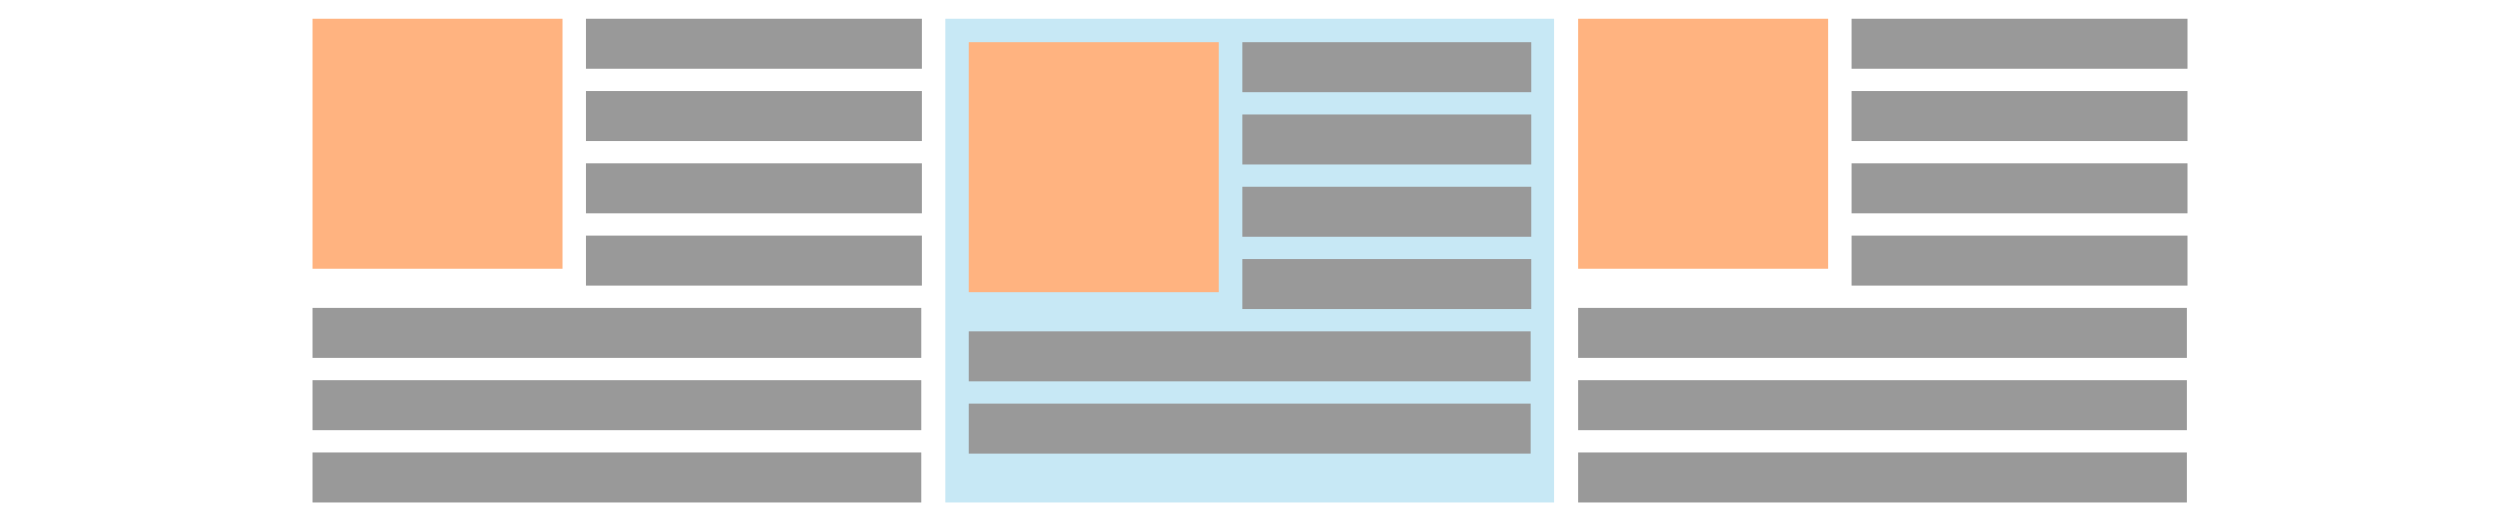
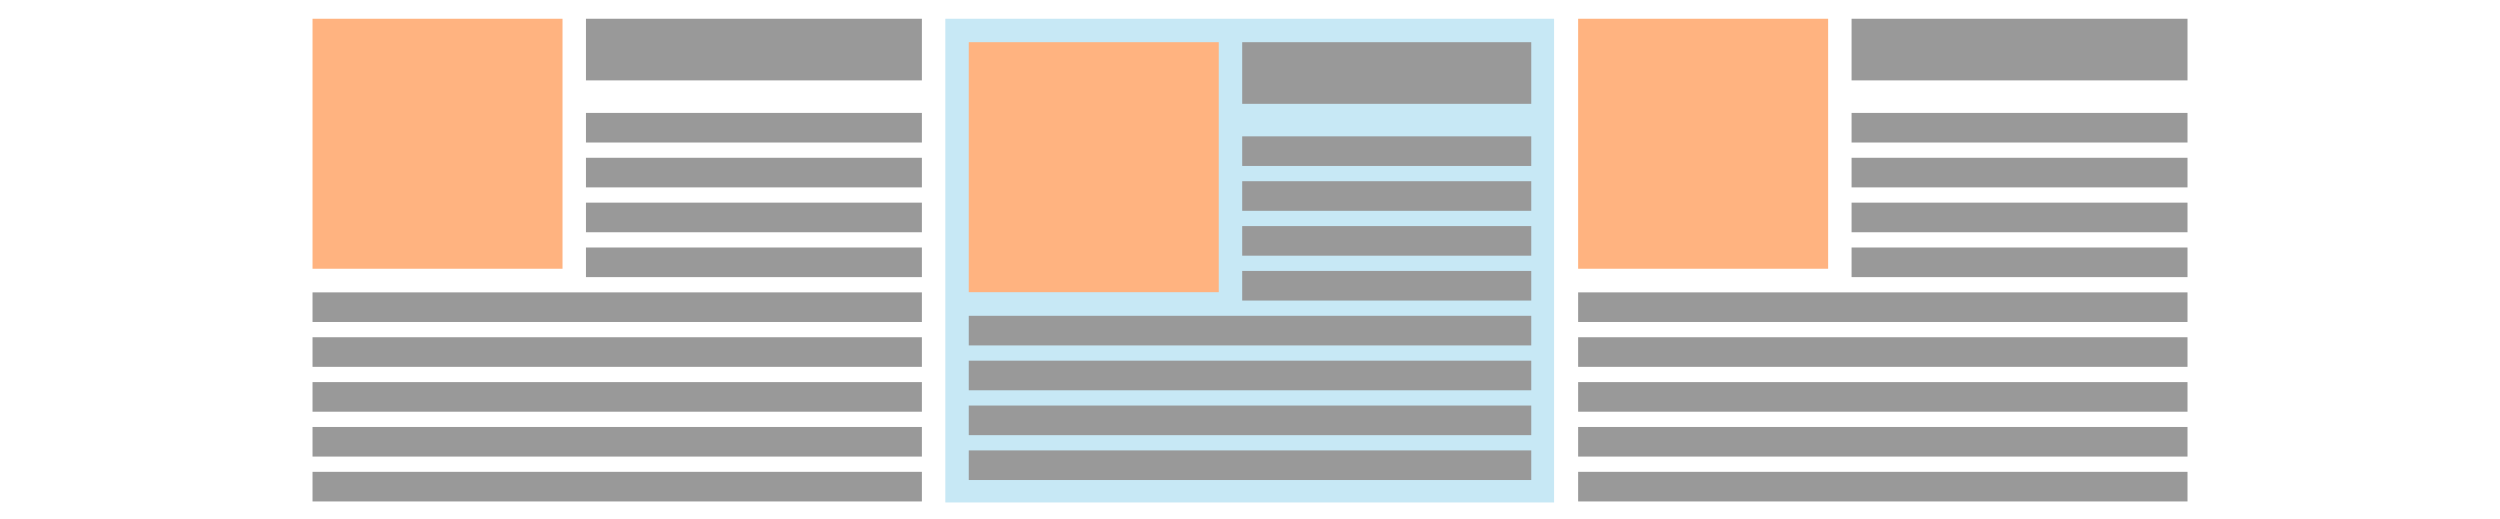
<svg xmlns="http://www.w3.org/2000/svg" version="1.1" id="svg5899" viewBox="0 0 1600.016 331.655" height="331.655" width="1600.016">
+   <g id="g3455">
+     <rect style="font-variation-settings:normal;vector-effect:none;fill:#ffb380;fill-opacity:1;stroke-width:1.797;stroke-linecap:butt;stroke-linejoin:round;stroke-miterlimit:1.414;stroke-dasharray:none;stroke-dashoffset:0;stroke-opacity:1;stop-color:#000000" id="rect574" width="160" height="160" x="200.016" y="12" />
+     <rect id="rect18-8" style="clip-rule:evenodd;fill:#999999;fill-opacity:1;fill-rule:evenodd;stroke-width:0.589;stroke-linejoin:round;stroke-miterlimit:1.414" height="39.453" width="215" y="12" x="375.016" />
+     <rect x="375.016" y="72.263" width="215" height="18.951" style="clip-rule:evenodd;fill:#999999;fill-opacity:1;fill-rule:evenodd;stroke-width:0.408;stroke-linejoin:round;stroke-miterlimit:1.414" id="rect18-8-0" />
+     <rect id="rect18-8-0-91" style="clip-rule:evenodd;fill:#999999;fill-opacity:1;fill-rule:evenodd;stroke-width:0.408;stroke-linejoin:round;stroke-miterlimit:1.414" height="18.951" width="215" y="100.977" x="375.016" />
+     <rect id="rect18-8-0-0" style="clip-rule:evenodd;fill:#999999;fill-opacity:1;fill-rule:evenodd;stroke-width:0.408;stroke-linejoin:round;stroke-miterlimit:1.414" height="18.951" width="215" y="129.691" x="375.016" />
+     <rect x="375.016" y="158.405" width="215" height="18.951" style="clip-rule:evenodd;fill:#999999;fill-opacity:1;fill-rule:evenodd;stroke-width:0.408;stroke-linejoin:round;stroke-miterlimit:1.414" id="rect18-8-0-91-4" />
+     <rect id="rect18-8-0-91-4-0" style="clip-rule:evenodd;fill:#999999;fill-opacity:1;fill-rule:evenodd;stroke-width:0.55;stroke-linejoin:round;stroke-miterlimit:1.414" height="18.951" width="390" y="187.12" x="200.016" />
+     <rect x="200.016" y="215.834" width="390" height="18.951" style="clip-rule:evenodd;fill:#999999;fill-opacity:1;fill-rule:evenodd;stroke-width:0.55;stroke-linejoin:round;stroke-miterlimit:1.414" id="rect18-8-0-91-4-0-0" />
+     <rect id="rect18-8-0-91-4-0-0-2" style="clip-rule:evenodd;fill:#999999;fill-opacity:1;fill-rule:evenodd;stroke-width:0.55;stroke-linejoin:round;stroke-miterlimit:1.414" height="18.951" width="390" y="244.548" x="200.016" />
+     <rect x="200.016" y="273.262" width="390" height="18.951" style="clip-rule:evenodd;fill:#999999;fill-opacity:1;fill-rule:evenodd;stroke-width:0.55;stroke-linejoin:round;stroke-miterlimit:1.414" id="rect18-8-0-91-4-0-0-2-1" />
+     <rect id="rect18-8-0-91-4-0-0-2-1-2" style="clip-rule:evenodd;fill:#999999;fill-opacity:1;fill-rule:evenodd;stroke-width:0.55;stroke-linejoin:round;stroke-miterlimit:1.414" height="18.951" width="390" y="301.976" x="200.016" />
+   </g>
  <defs id="defs5901" />
  <rect transform="scale(1,-1)" y="-321.58" x="605.016" height="309.58" width="389.603" id="rect1851" style="font-variation-settings:normal;vector-effect:none;fill:#c7e8f5;fill-opacity:1;stroke-width:1.916;stroke-linecap:butt;stroke-linejoin:round;stroke-miterlimit:1.414;stroke-dasharray:none;stroke-dashoffset:0;stroke-opacity:1;stop-color:#000000;stroke:none" />
-   <rect y="12" x="200.016" height="160" width="160" id="rect574" style="font-variation-settings:normal;vector-effect:none;fill:#ffb380;fill-opacity:1;stroke-width:1.797;stroke-linecap:butt;stroke-linejoin:round;stroke-miterlimit:1.414;stroke-dasharray:none;stroke-dashoffset:0;stroke-opacity:1;stop-color:#000000" />
-   <rect x="375.016" y="12" width="215" height="32" style="clip-rule:evenodd;fill:#999999;fill-opacity:1;fill-rule:evenodd;stroke-width:0.53;stroke-linejoin:round;stroke-miterlimit:1.414" id="rect18-8" />
-   <rect id="rect18-8-0" style="clip-rule:evenodd;fill:#999999;fill-opacity:1;fill-rule:evenodd;stroke-width:0.53;stroke-linejoin:round;stroke-miterlimit:1.414" height="32" width="215" y="58.263" x="375.016" />
-   <rect x="375.016" y="104.527" width="215" height="32" style="clip-rule:evenodd;fill:#999999;fill-opacity:1;fill-rule:evenodd;stroke-width:0.53;stroke-linejoin:round;stroke-miterlimit:1.414" id="rect18-8-0-3" />
-   <rect id="rect18-8-0-3-0" style="clip-rule:evenodd;fill:#999999;fill-opacity:1;fill-rule:evenodd;stroke-width:0.53;stroke-linejoin:round;stroke-miterlimit:1.414" height="32" width="215" y="150.79" x="375.016" />
-   <rect x="200.016" y="197.053" width="389.603" height="32" style="clip-rule:evenodd;fill:#999999;fill-opacity:1;fill-rule:evenodd;stroke-width:0.714;stroke-linejoin:round;stroke-miterlimit:1.414" id="rect18-8-0-3-0-0" />
-   <rect id="rect18-8-0-3-0-0-8" style="clip-rule:evenodd;fill:#999999;fill-opacity:1;fill-rule:evenodd;stroke-width:0.714;stroke-linejoin:round;stroke-miterlimit:1.414" height="32" width="389.603" y="243.317" x="200.016" />
-   <rect x="200.016" y="289.58" width="389.603" height="32" style="clip-rule:evenodd;fill:#999999;fill-opacity:1;fill-rule:evenodd;stroke-width:0.714;stroke-linejoin:round;stroke-miterlimit:1.414" id="rect18-8-0-3-0-0-8-3" />
-   <rect style="font-variation-settings:normal;vector-effect:none;fill:#ffb380;fill-opacity:1;stroke-width:1.797;stroke-linecap:butt;stroke-linejoin:round;stroke-miterlimit:1.414;stroke-dasharray:none;stroke-dashoffset:0;stroke-opacity:1;stop-color:#000000" id="rect574-0" width="160" height="160" x="620.016" y="27" />
-   <rect id="rect18-8-1" style="clip-rule:evenodd;fill:#999999;fill-opacity:1;fill-rule:evenodd;stroke-width:0.492;stroke-linejoin:round;stroke-miterlimit:1.414" height="32" width="184.899" y="27" x="795.117" />
-   <rect x="795.117" y="73.264" width="184.899" height="32" style="clip-rule:evenodd;fill:#999999;fill-opacity:1;fill-rule:evenodd;stroke-width:0.492;stroke-linejoin:round;stroke-miterlimit:1.414" id="rect18-8-0-9" />
-   <rect id="rect18-8-0-3-4" style="clip-rule:evenodd;fill:#999999;fill-opacity:1;fill-rule:evenodd;stroke-width:0.492;stroke-linejoin:round;stroke-miterlimit:1.414" height="32" width="184.899" y="119.527" x="795.117" />
-   <rect x="795.117" y="165.79" width="184.899" height="32" style="clip-rule:evenodd;fill:#999999;fill-opacity:1;fill-rule:evenodd;stroke-width:0.492;stroke-linejoin:round;stroke-miterlimit:1.414" id="rect18-8-0-3-0-5" />
-   <rect id="rect18-8-0-3-0-0-9" style="clip-rule:evenodd;fill:#999999;fill-opacity:1;fill-rule:evenodd;stroke-width:0.686;stroke-linejoin:round;stroke-miterlimit:1.414" height="32" width="359.603" y="212.054" x="620.016" />
-   <rect x="620.016" y="258.317" width="359.603" height="32" style="clip-rule:evenodd;fill:#999999;fill-opacity:1;fill-rule:evenodd;stroke-width:0.686;stroke-linejoin:round;stroke-miterlimit:1.414" id="rect18-8-0-3-0-0-8-39" />
-   <rect y="12" x="1010.016" height="160" width="160" id="rect574-0-8" style="font-variation-settings:normal;vector-effect:none;fill:#ffb380;fill-opacity:1;stroke-width:1.797;stroke-linecap:butt;stroke-linejoin:round;stroke-miterlimit:1.414;stroke-dasharray:none;stroke-dashoffset:0;stroke-opacity:1;stop-color:#000000" />
-   <rect x="1185.016" y="12" width="215" height="32" style="clip-rule:evenodd;fill:#999999;fill-opacity:1;fill-rule:evenodd;stroke-width:0.53;stroke-linejoin:round;stroke-miterlimit:1.414" id="rect18-8-1-1" />
-   <rect id="rect18-8-0-9-1" style="clip-rule:evenodd;fill:#999999;fill-opacity:1;fill-rule:evenodd;stroke-width:0.53;stroke-linejoin:round;stroke-miterlimit:1.414" height="32" width="215" y="58.263" x="1185.016" />
-   <rect x="1185.016" y="104.527" width="215" height="32" style="clip-rule:evenodd;fill:#999999;fill-opacity:1;fill-rule:evenodd;stroke-width:0.53;stroke-linejoin:round;stroke-miterlimit:1.414" id="rect18-8-0-3-4-6" />
-   <rect id="rect18-8-0-3-0-5-1" style="clip-rule:evenodd;fill:#999999;fill-opacity:1;fill-rule:evenodd;stroke-width:0.53;stroke-linejoin:round;stroke-miterlimit:1.414" height="32" width="215" y="150.79" x="1185.016" />
-   <rect x="1010.016" y="197.053" width="389.603" height="32" style="clip-rule:evenodd;fill:#999999;fill-opacity:1;fill-rule:evenodd;stroke-width:0.714;stroke-linejoin:round;stroke-miterlimit:1.414" id="rect18-8-0-3-0-0-9-1" />
-   <rect id="rect18-8-0-3-0-0-8-39-8" style="clip-rule:evenodd;fill:#999999;fill-opacity:1;fill-rule:evenodd;stroke-width:0.714;stroke-linejoin:round;stroke-miterlimit:1.414" height="32" width="389.603" y="243.317" x="1010.016" />
-   <rect x="1010.016" y="289.58" width="389.603" height="32" style="clip-rule:evenodd;fill:#999999;fill-opacity:1;fill-rule:evenodd;stroke-width:0.714;stroke-linejoin:round;stroke-miterlimit:1.414" id="rect18-8-0-3-0-0-8-3-6-1" />
+   <g transform="translate(810.0003)" id="g3455-2">
+     <rect y="12" x="200.016" height="160" width="160" id="rect574-2" style="font-variation-settings:normal;vector-effect:none;fill:#ffb380;fill-opacity:1;stroke-width:1.797;stroke-linecap:butt;stroke-linejoin:round;stroke-miterlimit:1.414;stroke-dasharray:none;stroke-dashoffset:0;stroke-opacity:1;stop-color:#000000" />
+     <rect x="375.016" y="12" width="215" height="39.453" style="clip-rule:evenodd;fill:#999999;fill-opacity:1;fill-rule:evenodd;stroke-width:0.589;stroke-linejoin:round;stroke-miterlimit:1.414" id="rect18-8-7" />
+     <rect id="rect18-8-0-93" style="clip-rule:evenodd;fill:#999999;fill-opacity:1;fill-rule:evenodd;stroke-width:0.408;stroke-linejoin:round;stroke-miterlimit:1.414" height="18.951" width="215" y="72.263" x="375.016" />
+     <rect x="375.016" y="100.977" width="215" height="18.951" style="clip-rule:evenodd;fill:#999999;fill-opacity:1;fill-rule:evenodd;stroke-width:0.408;stroke-linejoin:round;stroke-miterlimit:1.414" id="rect18-8-0-91-0" />
+     <rect x="375.016" y="129.691" width="215" height="18.951" style="clip-rule:evenodd;fill:#999999;fill-opacity:1;fill-rule:evenodd;stroke-width:0.408;stroke-linejoin:round;stroke-miterlimit:1.414" id="rect18-8-0-0-9" />
+     <rect id="rect18-8-0-91-4-01" style="clip-rule:evenodd;fill:#999999;fill-opacity:1;fill-rule:evenodd;stroke-width:0.408;stroke-linejoin:round;stroke-miterlimit:1.414" height="18.951" width="215" y="158.405" x="375.016" />
+     <rect x="200.016" y="187.12" width="390" height="18.951" style="clip-rule:evenodd;fill:#999999;fill-opacity:1;fill-rule:evenodd;stroke-width:0.55;stroke-linejoin:round;stroke-miterlimit:1.414" id="rect18-8-0-91-4-0-5" />
+     <rect id="rect18-8-0-91-4-0-0-8" style="clip-rule:evenodd;fill:#999999;fill-opacity:1;fill-rule:evenodd;stroke-width:0.55;stroke-linejoin:round;stroke-miterlimit:1.414" height="18.951" width="390" y="215.834" x="200.016" />
+     <rect x="200.016" y="244.548" width="390" height="18.951" style="clip-rule:evenodd;fill:#999999;fill-opacity:1;fill-rule:evenodd;stroke-width:0.55;stroke-linejoin:round;stroke-miterlimit:1.414" id="rect18-8-0-91-4-0-0-2-2" />
+     <rect id="rect18-8-0-91-4-0-0-2-1-5" style="clip-rule:evenodd;fill:#999999;fill-opacity:1;fill-rule:evenodd;stroke-width:0.55;stroke-linejoin:round;stroke-miterlimit:1.414" height="18.951" width="390" y="273.262" x="200.016" />
+     <rect x="200.016" y="301.976" width="390" height="18.951" style="clip-rule:evenodd;fill:#999999;fill-opacity:1;fill-rule:evenodd;stroke-width:0.55;stroke-linejoin:round;stroke-miterlimit:1.414" id="rect18-8-0-91-4-0-0-2-1-2-0" />
+   </g>
+   <rect style="font-variation-settings:normal;vector-effect:none;fill:#ffb380;fill-opacity:1;stroke-width:1.797;stroke-linecap:butt;stroke-linejoin:round;stroke-miterlimit:1.414;stroke-dasharray:none;stroke-dashoffset:0;stroke-opacity:1;stop-color:#000000" id="rect574-9" width="160" height="160" x="620.016" y="27" />
+   <rect id="rect18-8-9" style="clip-rule:evenodd;fill:#999999;fill-opacity:1;fill-rule:evenodd;stroke-width:0.546;stroke-linejoin:round;stroke-miterlimit:1.414" height="39.453" width="185" y="27" x="795.016" />
+   <rect x="795.016" y="87.263" width="185" height="18.951" style="clip-rule:evenodd;fill:#999999;fill-opacity:1;fill-rule:evenodd;stroke-width:0.379;stroke-linejoin:round;stroke-miterlimit:1.414" id="rect18-8-0-8" />
+   <rect id="rect18-8-0-91-03" style="clip-rule:evenodd;fill:#999999;fill-opacity:1;fill-rule:evenodd;stroke-width:0.379;stroke-linejoin:round;stroke-miterlimit:1.414" height="18.951" width="185" y="115.977" x="795.016" />
+   <rect id="rect18-8-0-0-6" style="clip-rule:evenodd;fill:#999999;fill-opacity:1;fill-rule:evenodd;stroke-width:0.379;stroke-linejoin:round;stroke-miterlimit:1.414" height="18.951" width="185" y="144.691" x="795.016" />
+   <rect x="795.016" y="173.405" width="185" height="18.951" style="clip-rule:evenodd;fill:#999999;fill-opacity:1;fill-rule:evenodd;stroke-width:0.379;stroke-linejoin:round;stroke-miterlimit:1.414" id="rect18-8-0-91-4-3" />
+   <rect id="rect18-8-0-91-4-0-7" style="clip-rule:evenodd;fill:#999999;fill-opacity:1;fill-rule:evenodd;stroke-width:0.528;stroke-linejoin:round;stroke-miterlimit:1.414" height="18.951" width="360" y="202.12" x="620.016" />
+   <rect x="620.016" y="230.834" width="360" height="18.951" style="clip-rule:evenodd;fill:#999999;fill-opacity:1;fill-rule:evenodd;stroke-width:0.528;stroke-linejoin:round;stroke-miterlimit:1.414" id="rect18-8-0-91-4-0-0-5" />
+   <rect id="rect18-8-0-91-4-0-0-2-8" style="clip-rule:evenodd;fill:#999999;fill-opacity:1;fill-rule:evenodd;stroke-width:0.528;stroke-linejoin:round;stroke-miterlimit:1.414" height="18.951" width="360" y="259.548" x="620.016" />
+   <rect x="620.016" y="288.262" width="360" height="18.951" style="clip-rule:evenodd;fill:#999999;fill-opacity:1;fill-rule:evenodd;stroke-width:0.528;stroke-linejoin:round;stroke-miterlimit:1.414" id="rect18-8-0-91-4-0-0-2-1-7" />
</svg>
